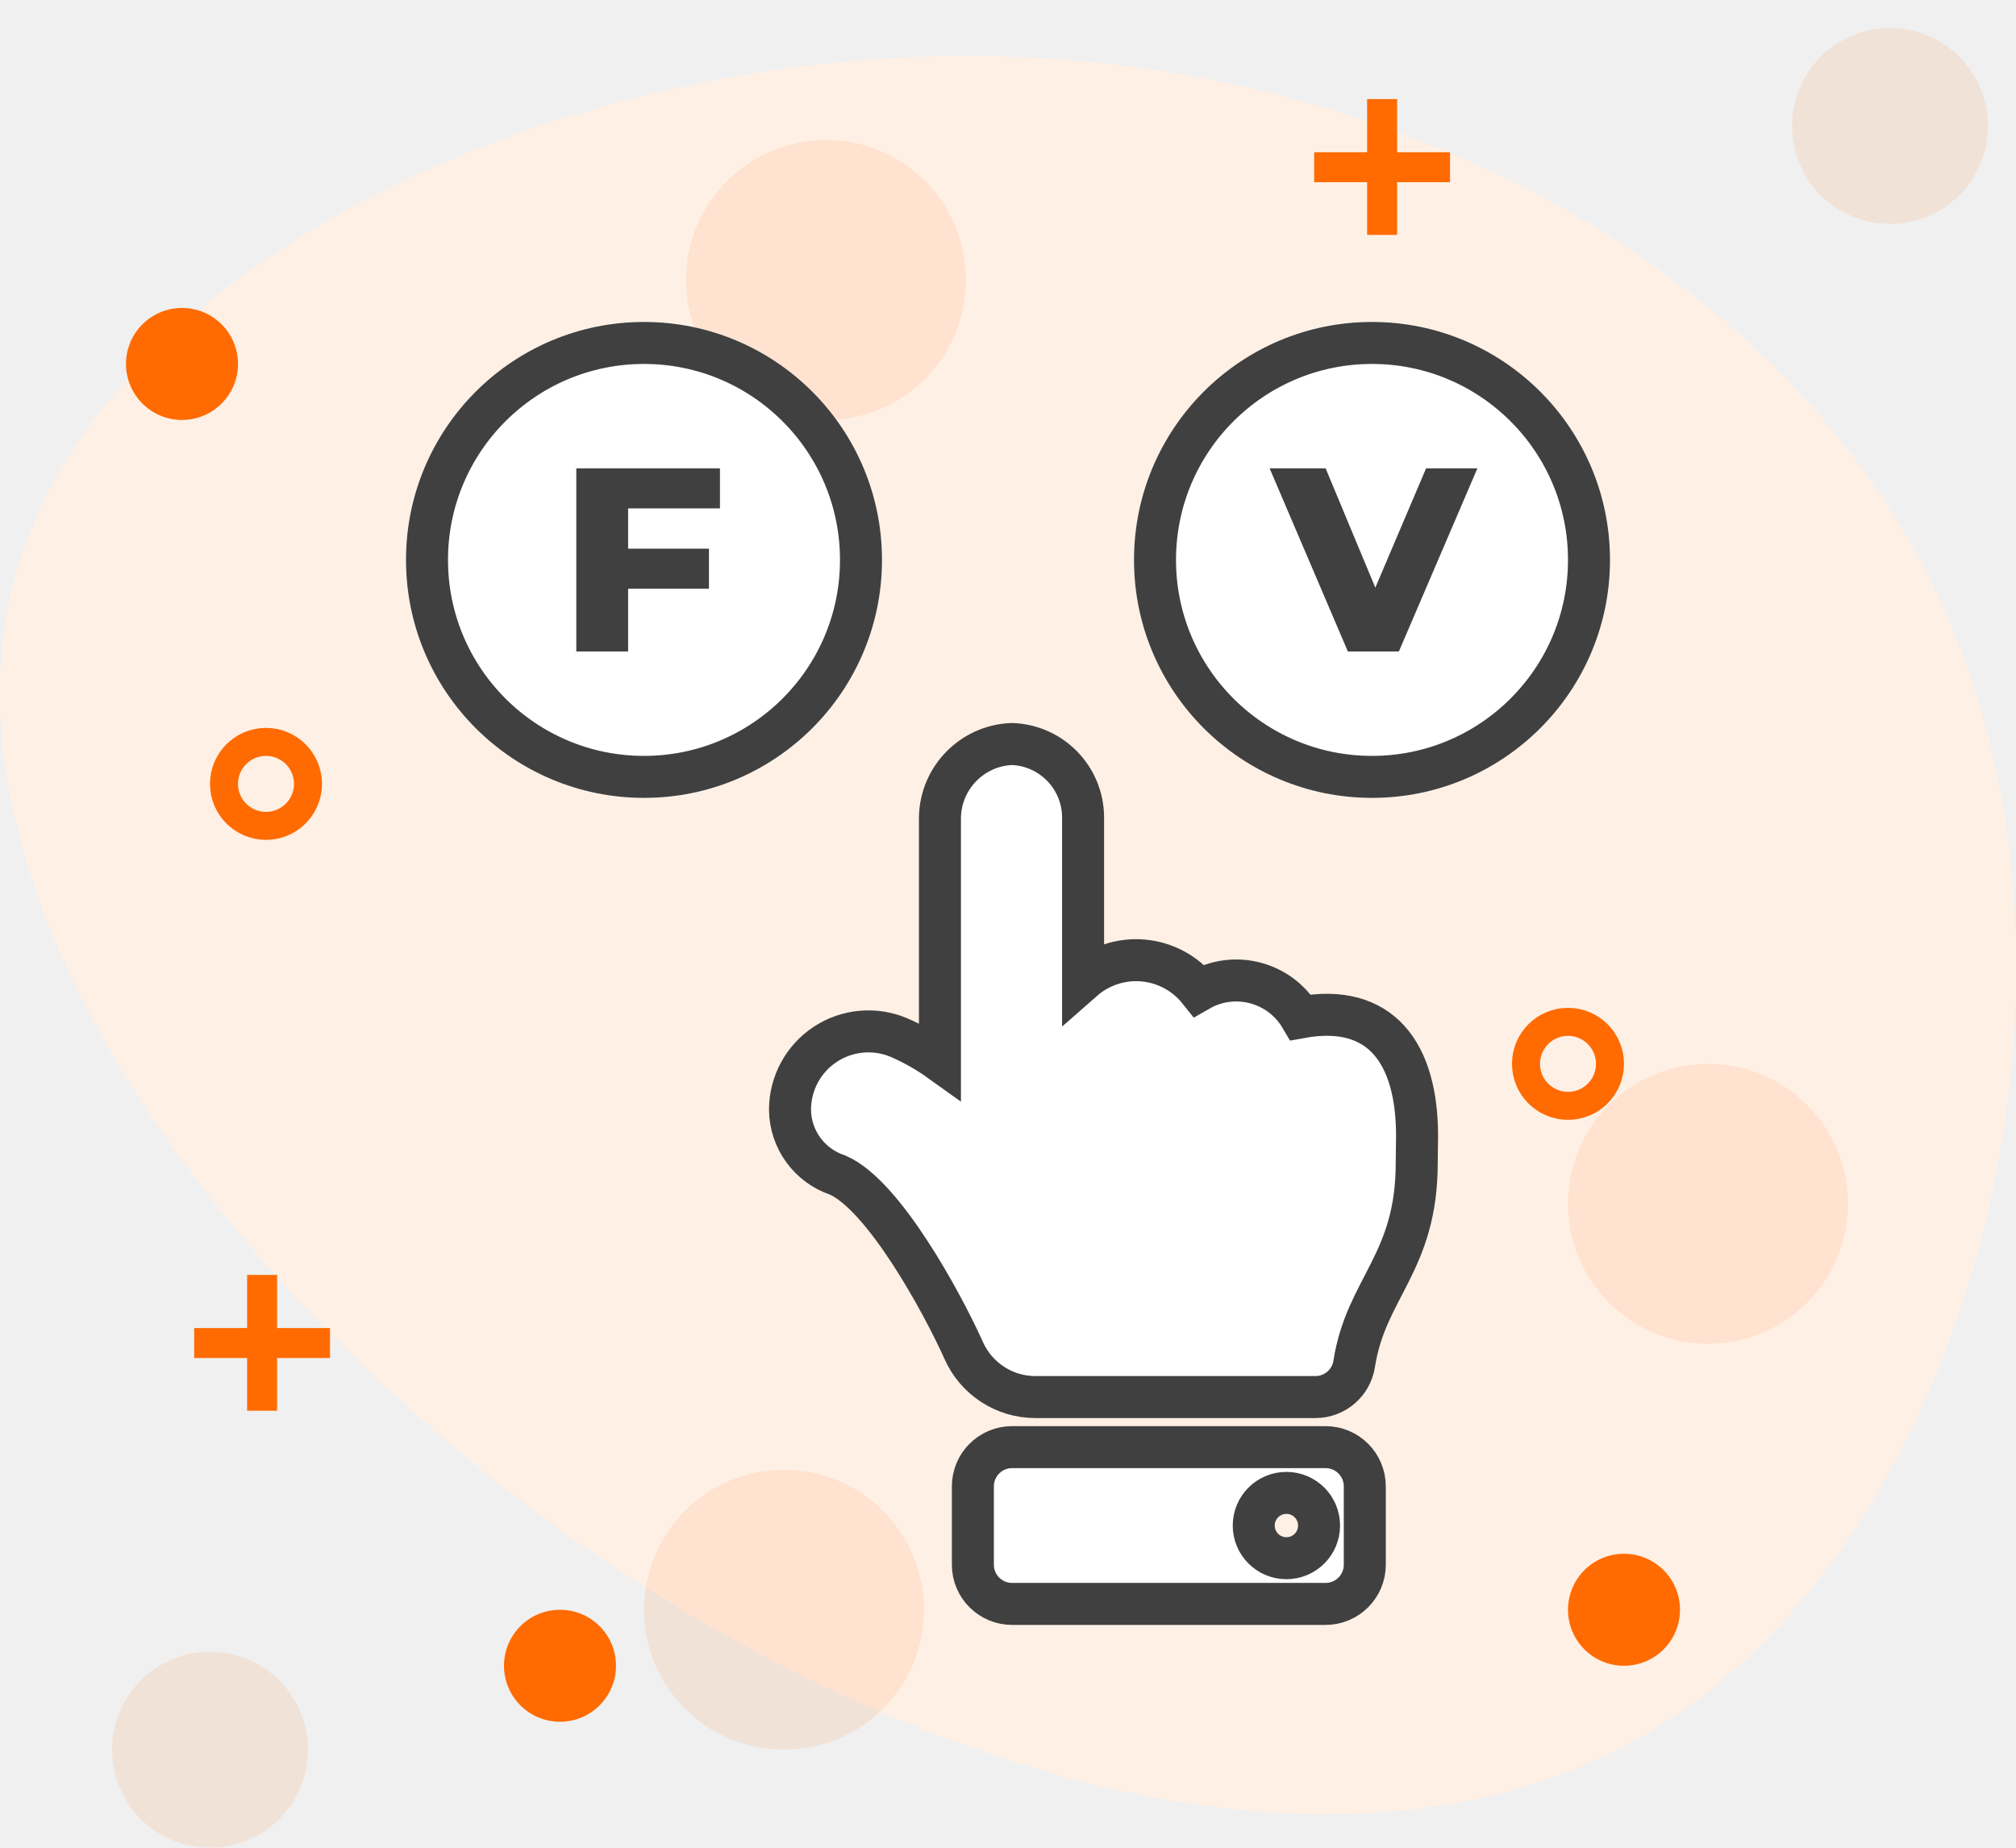
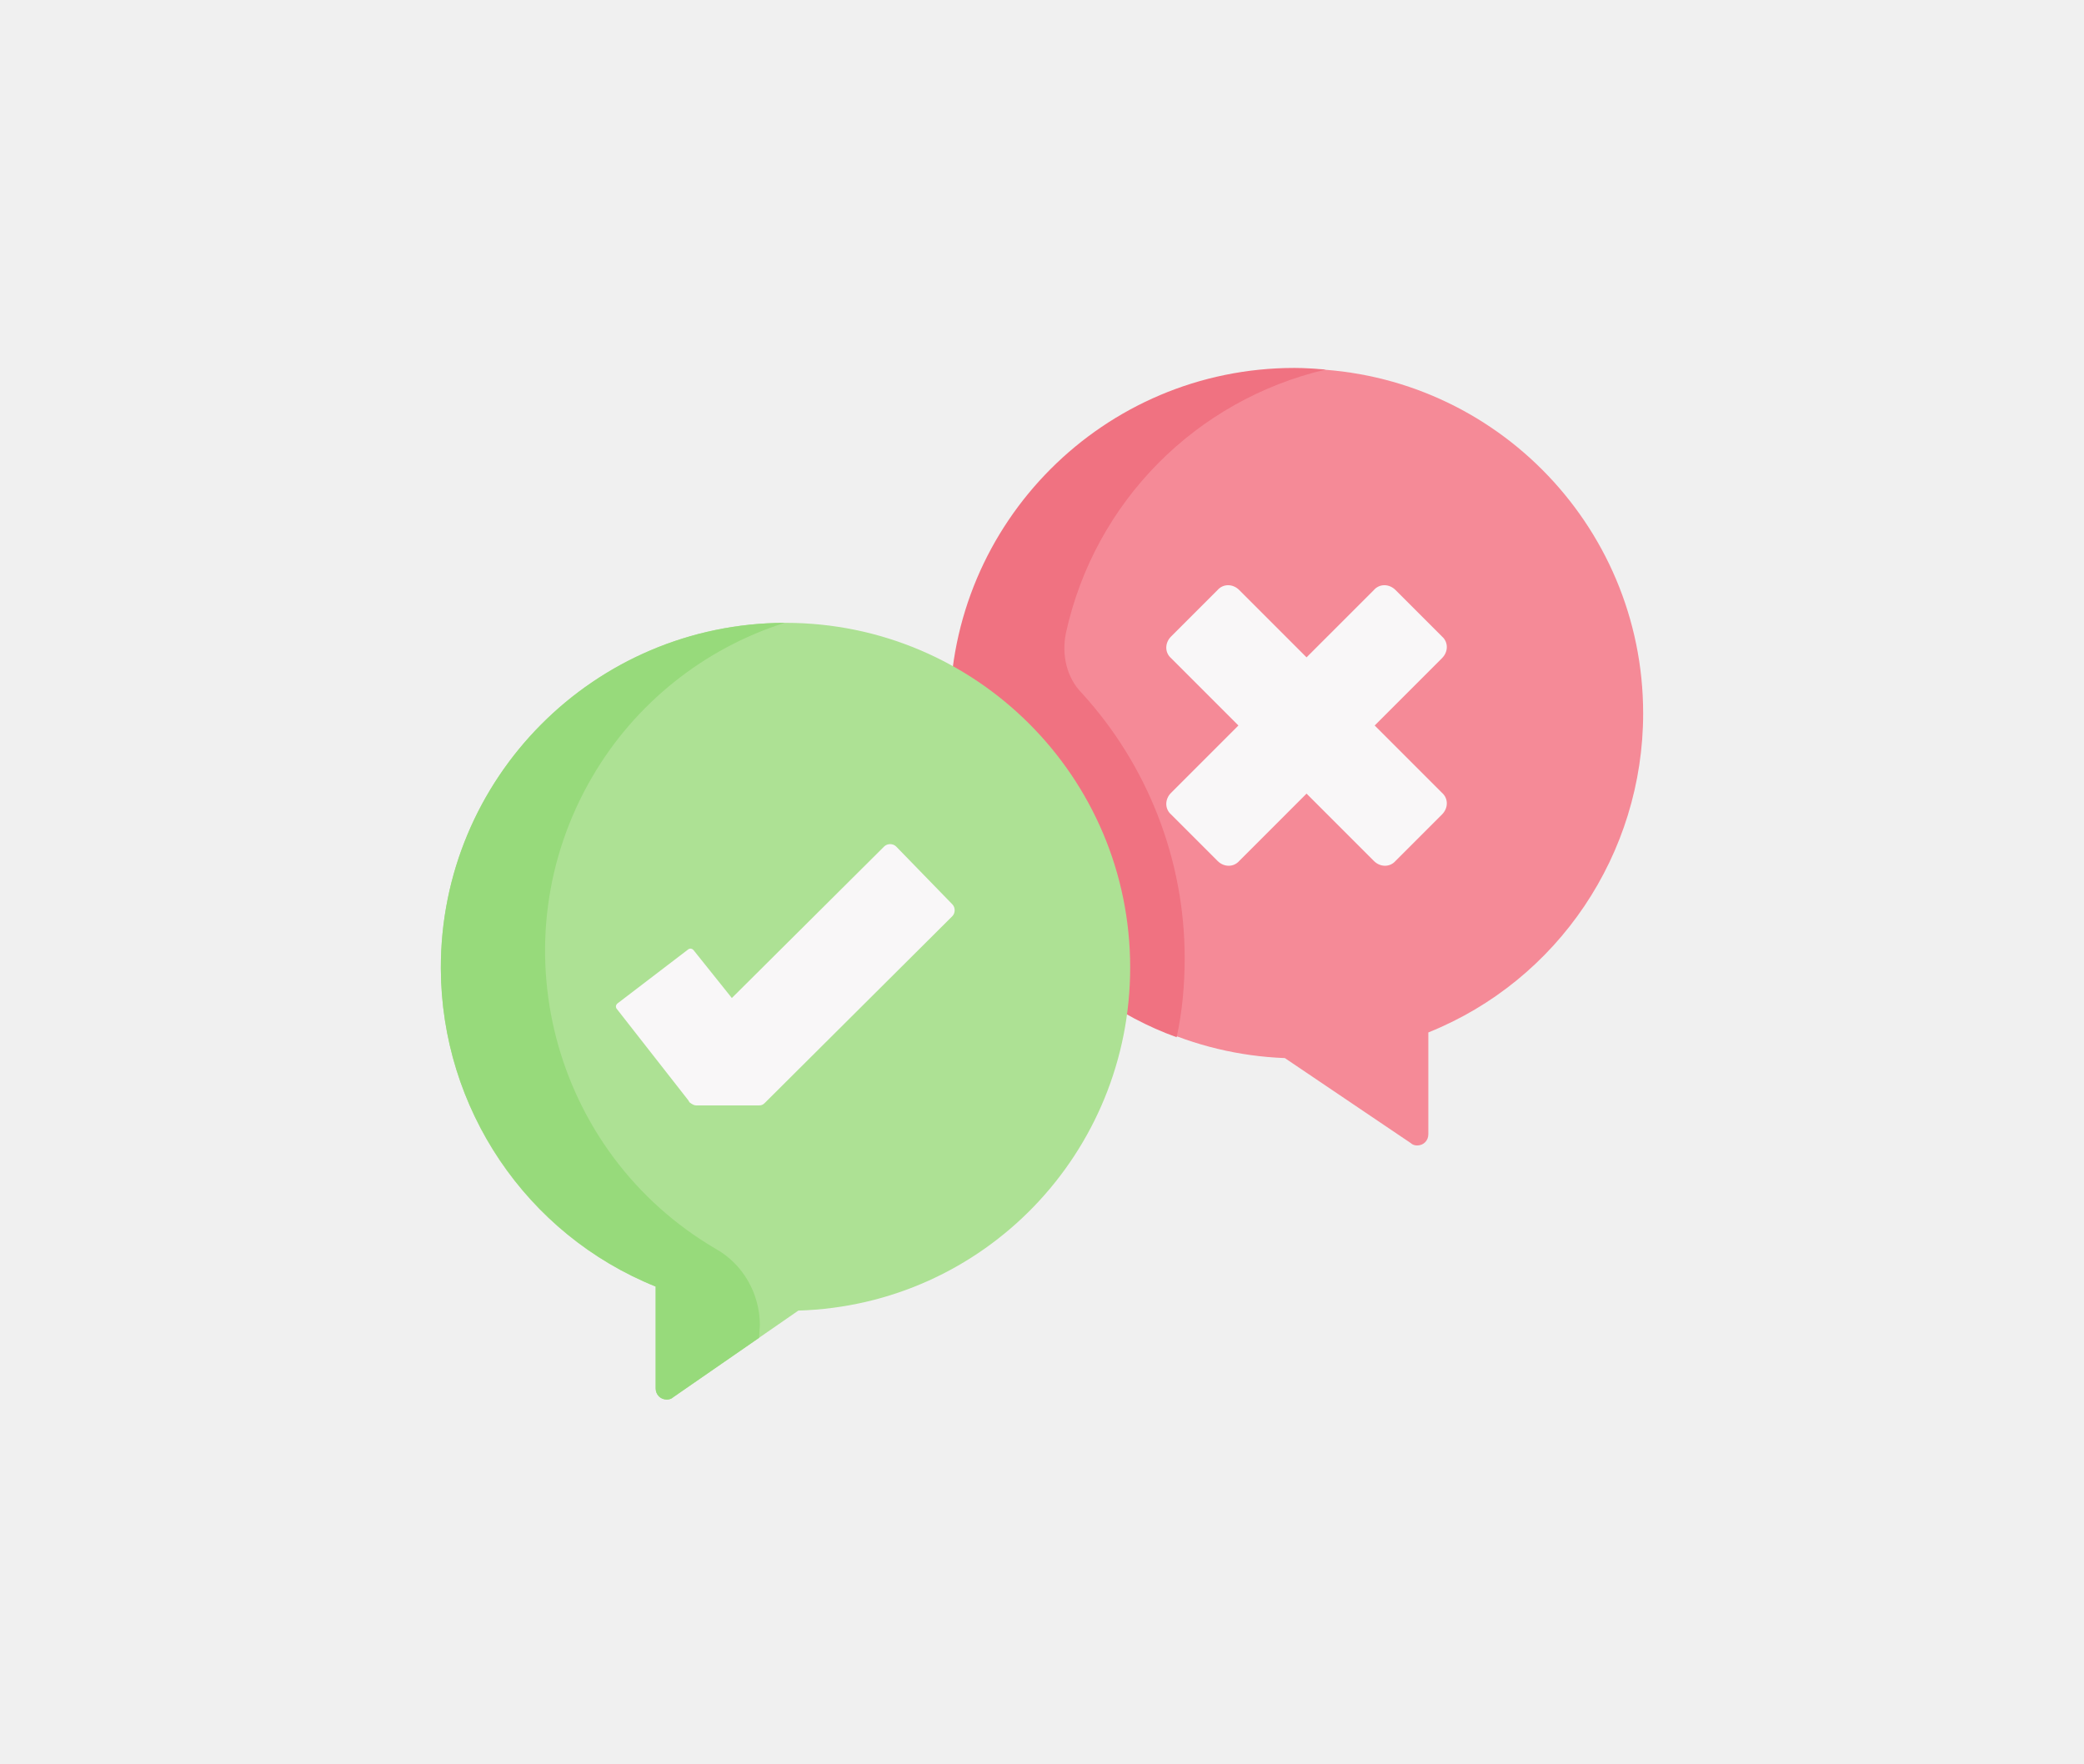
- <svg xmlns="http://www.w3.org/2000/svg" width="144" height="132" viewBox="0 0 144 132">
-   <g id="Grupo_27" data-name="Grupo 27" transform="translate(-8 -13)">
-     <path id="blob_2_" data-name="blob(2)" d="M70.952-16.161c9.669,26.2-.1,62.38-21.209,76C28.637,73.562-3.7,64.621-29.48,46.011S-74.5-.774-68.052-22.5C-61.606-44.336-29.48-59.619,1.294-59.1,31.964-58.58,61.283-42.361,70.952-16.161Z" transform="translate(77.306 76.112)" fill="#fff0e5" />
-     <g id="Grupo_3" data-name="Grupo 3" transform="translate(-5.665 -4.676)">
-       <text id="_" data-name="+" transform="translate(92.665 104.676)" fill="#ff6b00" font-size="20" font-family="Montserrat-Bold, Montserrat" font-weight="700">
-         <tspan x="-5.99" y="0">+</tspan>
-       </text>
-       <text id="_2" data-name="+" transform="translate(32.665 120.676)" fill="#ff6b00" font-size="20" font-family="Montserrat-Bold, Montserrat" font-weight="700">
-         <tspan x="-5.99" y="0">+</tspan>
-       </text>
-       <text id="_3" data-name="+" transform="translate(112.665 36.676)" fill="#ff6b00" font-size="20" font-family="Montserrat-Bold, Montserrat" font-weight="700">
-         <tspan x="-5.99" y="0">+</tspan>
-       </text>
-       <circle id="Elipse_1" data-name="Elipse 1" cx="4" cy="4" r="4" transform="translate(22.665 39.676)" fill="#ff6b00" />
-       <circle id="Elipse_2" data-name="Elipse 2" cx="4" cy="4" r="4" transform="translate(49.665 132.676)" fill="#ff6b00" />
-       <circle id="Elipse_5" data-name="Elipse 5" cx="4" cy="4" r="4" transform="translate(125.665 128.676)" fill="#ff6b00" />
-       <circle id="Elipse_6" data-name="Elipse 6" cx="10" cy="10" r="10" transform="translate(62.665 27.676)" fill="#ff6b00" opacity="0.1" />
-       <circle id="Elipse_7" data-name="Elipse 7" cx="10" cy="10" r="10" transform="translate(125.665 93.676)" fill="#ff6b00" opacity="0.1" />
-       <circle id="Elipse_11" data-name="Elipse 11" cx="7" cy="7" r="7" transform="translate(141.665 19.676)" fill="#ff6b00" opacity="0.1" />
-       <circle id="Elipse_12" data-name="Elipse 12" cx="7" cy="7" r="7" transform="translate(21.665 135.676)" fill="#ff6b00" opacity="0.1" />
-       <circle id="Elipse_8" data-name="Elipse 8" cx="10" cy="10" r="10" transform="translate(59.665 122.676)" fill="#ff6b00" opacity="0.1" />
-       <g id="Elipse_3" data-name="Elipse 3" transform="translate(121.665 89.676)" fill="none" stroke="#ff6b00" stroke-width="2">
-         <circle cx="4" cy="4" r="4" stroke="none" />
-         <circle cx="4" cy="4" r="3" fill="none" />
-       </g>
-       <g id="Elipse_4" data-name="Elipse 4" transform="translate(28.665 69.676)" fill="none" stroke="#ff6b00" stroke-width="2">
-         <circle cx="4" cy="4" r="4" stroke="none" />
-         <circle cx="4" cy="4" r="3" fill="none" />
-       </g>
-     </g>
-     <g id="Grupo_4" data-name="Grupo 4" transform="translate(9 20.651)">
-       <path id="Icon_awesome-hand-point-right" data-name="Icon awesome-hand-point-right" d="M61.431,15.822a5.259,5.259,0,0,1-5.225,5.112H44.56a5.737,5.737,0,0,1-.735,8.275,5.343,5.343,0,0,1-1.919,7.268c1.047,5.732-2.56,8.312-8.468,8.312-.32,0-1.548-.024-1.866-.023-7.228.02-8.968-3.623-14.431-4.469a2.8,2.8,0,0,1-2.364-2.765V17.526h0a5.6,5.6,0,0,1,3.32-5.114C21.467,10.9,29.226,6.692,30.64,3.393A4.971,4.971,0,0,1,35.305,0a5.6,5.6,0,0,1,5.146,7.8A15.853,15.853,0,0,1,38.8,10.71H56.206a5.344,5.344,0,0,1,5.225,5.112ZM11.2,15.862V38.256a2.8,2.8,0,0,1-2.8,2.8H2.8a2.8,2.8,0,0,1-2.8-2.8V15.862a2.8,2.8,0,0,1,2.8-2.8H8.4A2.8,2.8,0,0,1,11.2,15.862ZM7.931,35.457A2.333,2.333,0,1,0,5.6,37.79,2.333,2.333,0,0,0,7.931,35.457Z" transform="translate(55 107.36) rotate(-90)" fill="#fff" />
-       <path id="Icon_awesome-hand-point-right-2" data-name="Icon awesome-hand-point-right" d="M61.431,15.822a5.259,5.259,0,0,1-5.225,5.112H44.56a5.737,5.737,0,0,1-.735,8.275,5.343,5.343,0,0,1-1.919,7.268c1.047,5.732-2.56,8.312-8.468,8.312-.32,0-1.548-.024-1.866-.023-7.228.02-8.968-3.623-14.431-4.469a2.8,2.8,0,0,1-2.364-2.765V17.526h0a5.6,5.6,0,0,1,3.32-5.114C21.467,10.9,29.226,6.692,30.64,3.393A4.971,4.971,0,0,1,35.305,0a5.6,5.6,0,0,1,5.146,7.8A15.853,15.853,0,0,1,38.8,10.71H56.206a5.344,5.344,0,0,1,5.225,5.112ZM11.2,15.862V38.256a2.8,2.8,0,0,1-2.8,2.8H2.8a2.8,2.8,0,0,1-2.8-2.8V15.862a2.8,2.8,0,0,1,2.8-2.8H8.4A2.8,2.8,0,0,1,11.2,15.862ZM7.931,35.457A2.333,2.333,0,1,0,5.6,37.79,2.333,2.333,0,0,0,7.931,35.457Z" transform="translate(55.429 106.931) rotate(-90)" fill="none" stroke="#404040" stroke-width="3" />
-     </g>
-     <g id="Grupo_7" data-name="Grupo 7" transform="translate(2.018 1.181)">
-       <g id="Grupo_5" data-name="Grupo 5" transform="translate(87.326 35)">
-         <g id="Elipse_10" data-name="Elipse 10" transform="translate(-0.344 -0.181)" fill="#fff" stroke="#404040" stroke-width="3">
-           <circle cx="17" cy="17" r="17" stroke="none" />
-           <circle cx="17" cy="17" r="15.5" fill="none" />
-         </g>
-         <path id="Trazado_23" data-name="Trazado 23" d="M6.9-14,1.292-.919H-2.352L-7.94-14h4L-.39-5.478,3.235-14Z" transform="translate(17.284 24.278)" fill="#404040" />
-       </g>
-       <g id="Grupo_6" data-name="Grupo 6" transform="translate(35 35)">
-         <g id="Elipse_9" data-name="Elipse 9" transform="translate(-0.018 -0.181)" fill="#fff" stroke="#404040" stroke-width="3">
-           <circle cx="17" cy="17" r="17" stroke="none" />
-           <circle cx="17" cy="17" r="15.5" fill="none" />
-         </g>
-         <path id="Trazado_22" data-name="Trazado 22" d="M-1.32-11.141v2.878H4.455V-5.4H-1.32V-.919h-3.7V-14H5.24v2.859Z" transform="translate(17.167 24.278)" fill="#404040" />
-       </g>
+ <svg xmlns="http://www.w3.org/2000/svg" version="1.1" id="Layer_1" x="0px" y="0px" viewBox="0 0 260 220" style="enable-background:new 0 0 260 220;" xml:space="preserve">
+   <style type="text/css">
+ 	.st0{fill:#F58A97;}
+ 	.st1{fill:#F07281;}
+ 	.st2{fill:#ADE194;}
+ 	.st3{fill:#97DA7B;}
+ 	.st4{fill:#F9F7F8;}
+ </style>
+   <g transform="translate(-15411 -4254)">
+     <path class="st0" d="M15530,4343c0-23.8,19.3-43,43-43c23.8,0,43,19.3,43,43c0,17.5-10.6,33.3-26.8,39.8v12.7   c0,0.8-0.6,1.4-1.4,1.4c-0.3,0-0.6-0.1-0.8-0.3l-15.7-10.6C15548.2,4385.1,15530,4366.1,15530,4343z" />
+     <path class="st1" d="M15544,4332.9c3.6-16.3,16.2-29,32.4-32.8c-1.3-0.1-2.6-0.2-3.9-0.2c-23.8,0-43,19.3-43,43   c0,13.9,6.7,27,18.1,35.1l0,0c3.2,2.3,6.6,4.1,10.2,5.4c0.7-3.2,1-6.5,1-9.9c0-12.2-4.6-24-12.8-33   C15544.1,4338.6,15543.4,4335.7,15544,4332.9L15544,4332.9z" />
+     <path class="st2" d="M15552,4374.7c0-23.8-19.3-43-43-43c-23.8,0-43,19.3-43,43c0,17.5,10.6,33.3,26.8,39.8v12.7   c0,0.8,0.6,1.4,1.4,1.4c0.3,0,0.6-0.1,0.8-0.3l15.6-10.8C15533.8,4416.8,15552,4397.8,15552,4374.7L15552,4374.7z" />
+     <path class="st3" d="M15505.8,4419.3c0-3.9-2.1-7.6-5.5-9.5c-20.5-12-27.4-38.4-15.4-58.9c5.3-9.1,13.9-16,24-19.2   c-23.9,0.1-43,19.5-42.9,43.2c0.1,17.4,10.7,33.1,26.8,39.6v12.7c0,0.8,0.6,1.4,1.4,1.4c0.3,0,0.6-0.1,0.8-0.3l10.7-7.4   L15505.8,4419.3L15505.8,4419.3z" />
+     <g transform="translate(21.905 27.006)">
+       <path class="st4" d="M15560.6,4317.5l8.4-8.4c0.8-0.8,0.8-2,0-2.7l0,0l-5.8-5.8c-0.8-0.8-2-0.8-2.7,0l-8.4,8.4l-8.4-8.4    c-0.8-0.8-2-0.8-2.7,0l-5.8,5.8c-0.8,0.8-0.8,2,0,2.7l8.4,8.4l-8.4,8.4c-0.8,0.8-0.8,2,0,2.7l5.8,5.8c0.8,0.8,2,0.8,2.7,0l0,0    l8.4-8.4l8.4,8.4c0.8,0.8,2,0.8,2.7,0l0,0l5.8-5.8c0.8-0.8,0.8-2,0-2.7l0,0L15560.6,4317.5z" />
+       <path class="st4" d="M15476,4364.9h7.8c0.3,0,0.5-0.1,0.7-0.3l23.4-23.3c0.4-0.4,0.4-1.1,0-1.5l-7-7.2c-0.4-0.4-1.1-0.4-1.5,0l0,0    l-19,18.9l-4.8-6c-0.2-0.2-0.4-0.2-0.6-0.1l-8.9,6.8c-0.2,0.2-0.2,0.4-0.1,0.6l0,0l9,11.5c0,0.1,0.1,0.1,0.1,0.2    C15475.5,4364.8,15475.7,4364.9,15476,4364.9L15476,4364.9z" />
    </g>
  </g>
</svg>
